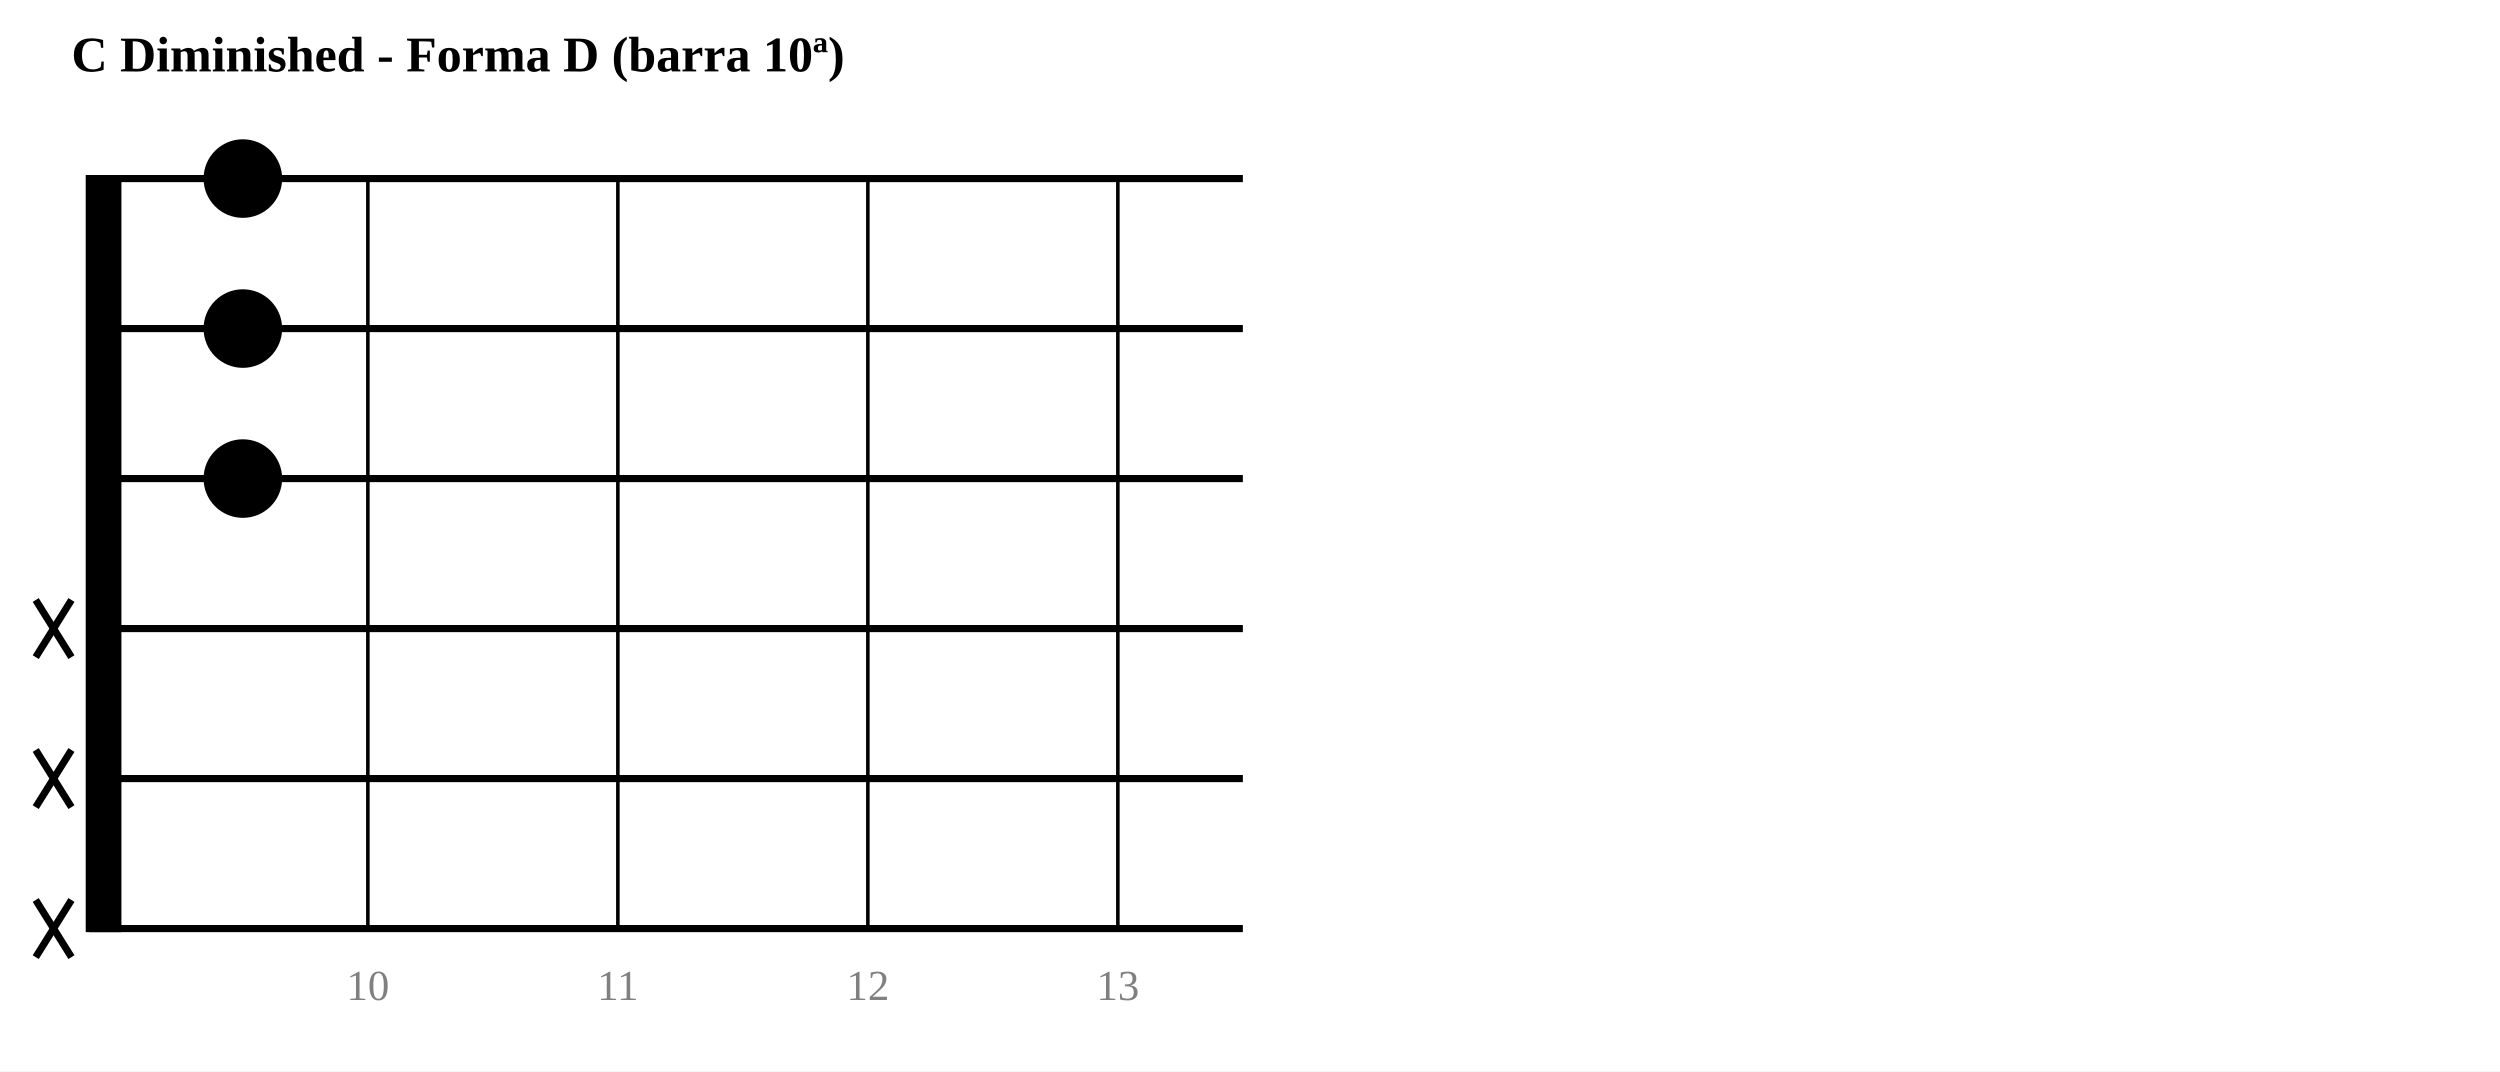
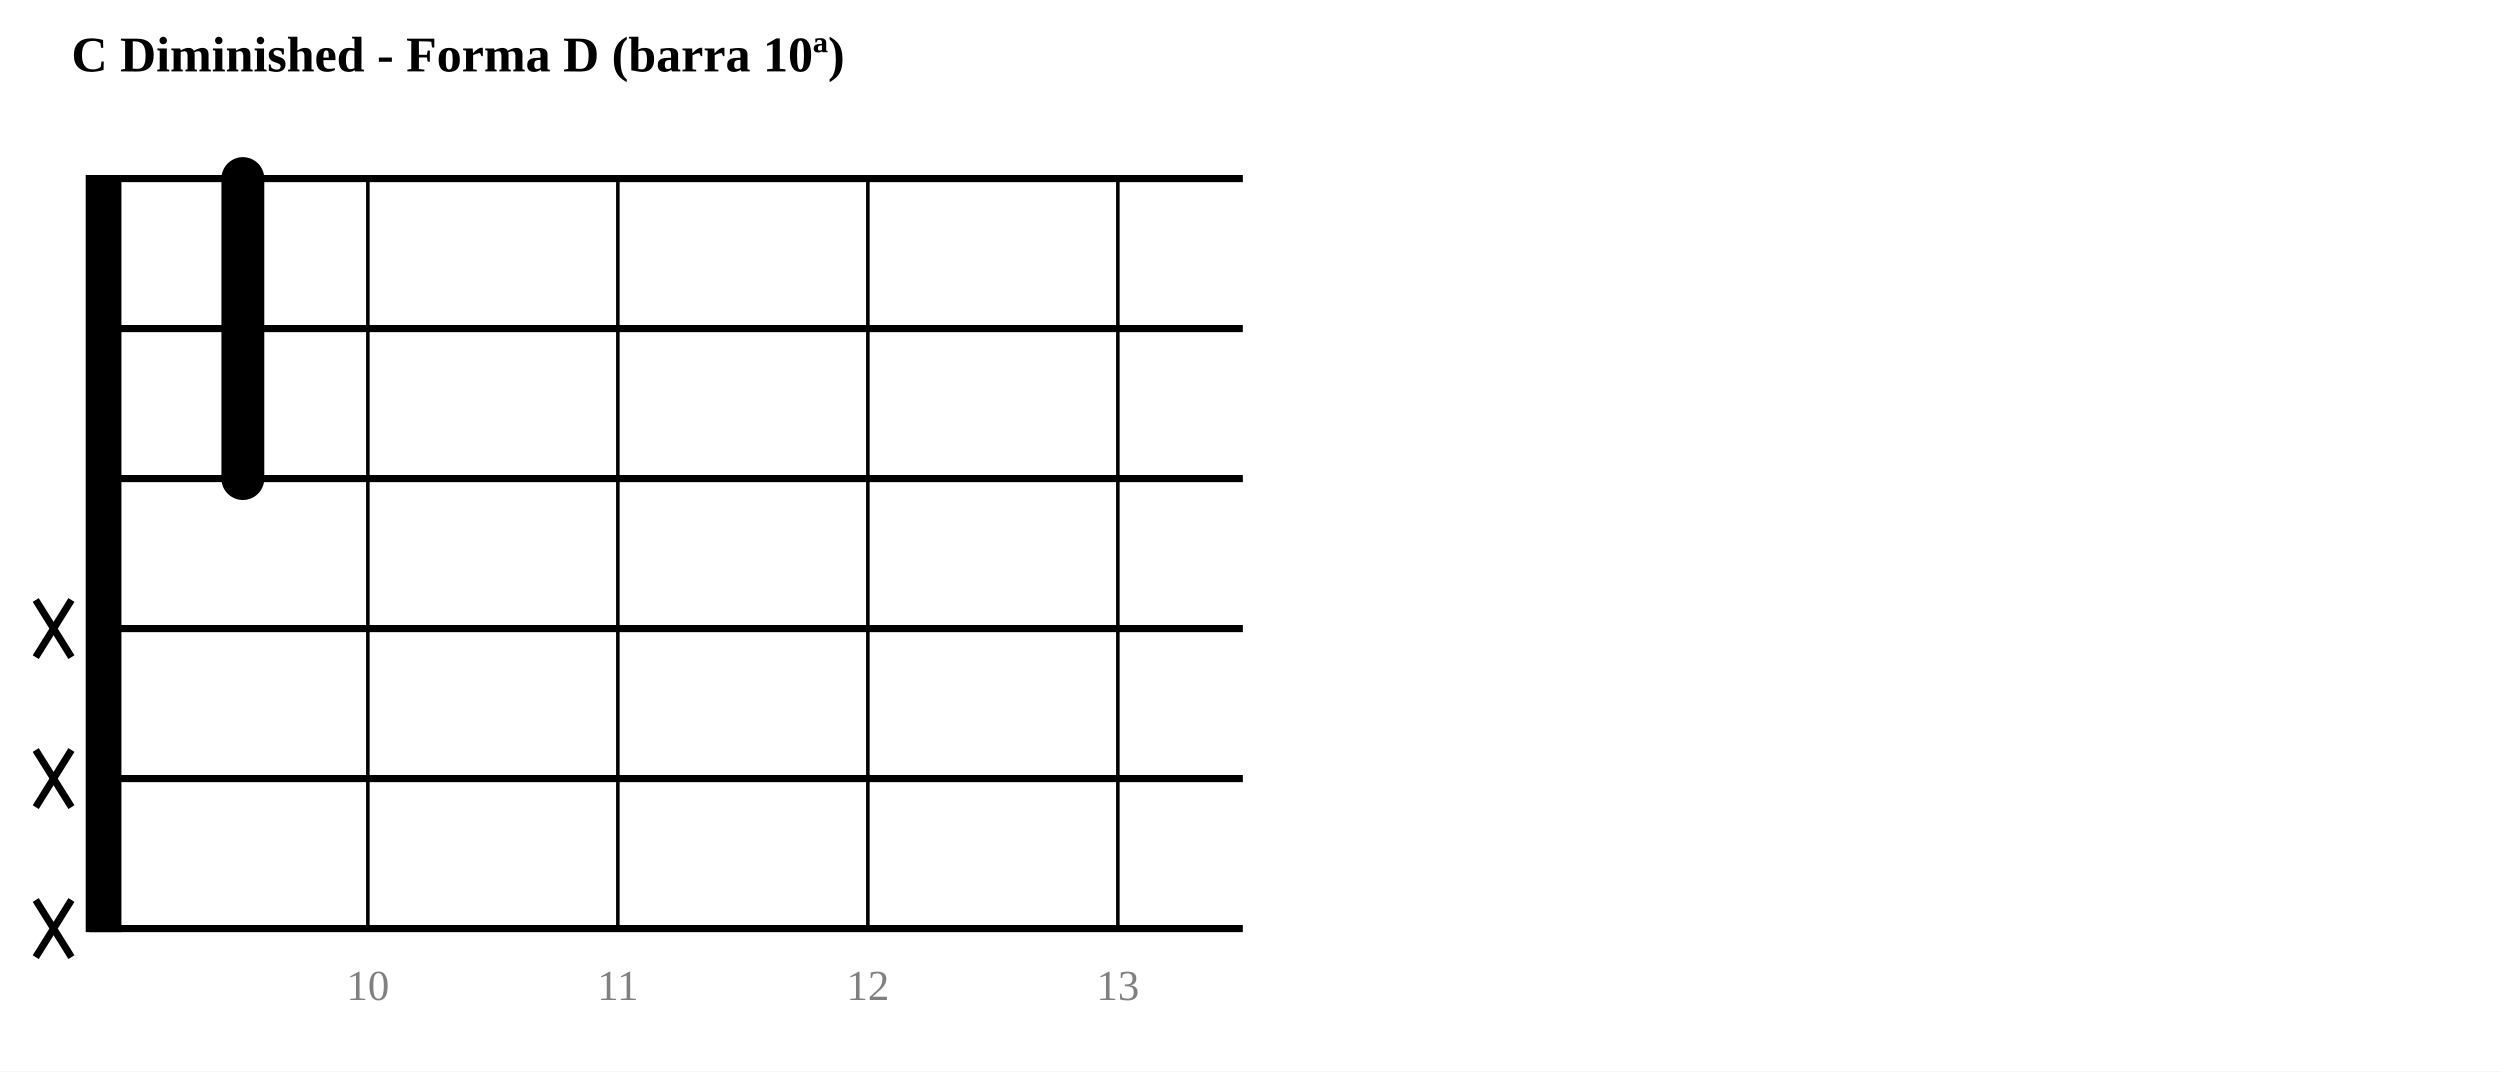
<svg xmlns="http://www.w3.org/2000/svg" width="700" height="300">
  <rect width="700" height="300" fill="white" />
  <text x="20" y="20" text-anchor="start" font-size="14" font-weight="bold">C Diminished - Forma D (barra 10ª)</text>
  <rect x="25" y="50" width="8" height="210.0" fill="black" stroke="black" stroke-width="2" />
  <line x1="25" y1="50.0" x2="348.0" y2="50.0" stroke="black" stroke-width="2" />
  <line x1="25" y1="92.0" x2="348.0" y2="92.0" stroke="black" stroke-width="2" />
  <line x1="25" y1="134.0" x2="348.0" y2="134.0" stroke="black" stroke-width="2" />
  <line x1="25" y1="176.0" x2="348.0" y2="176.0" stroke="black" stroke-width="2" />
  <line x1="25" y1="218.0" x2="348.0" y2="218.0" stroke="black" stroke-width="2" />
  <line x1="25" y1="260.0" x2="348.0" y2="260.0" stroke="black" stroke-width="2" />
  <line x1="103" y1="50" x2="103" y2="260.0" stroke="black" stroke-width="1" />
  <text x="103" y="280.0" text-anchor="middle" font-size="12" fill="gray">10</text>
  <line x1="173" y1="50" x2="173" y2="260.0" stroke="black" stroke-width="1" />
  <text x="173" y="280.0" text-anchor="middle" font-size="12" fill="gray">11</text>
  <line x1="243" y1="50" x2="243" y2="260.0" stroke="black" stroke-width="1" />
  <text x="243" y="280.0" text-anchor="middle" font-size="12" fill="gray">12</text>
  <line x1="313" y1="50" x2="313" y2="260.0" stroke="black" stroke-width="1" />
  <text x="313" y="280.0" text-anchor="middle" font-size="12" fill="gray">13</text>
-   <circle cx="68.0" cy="50.0" r="10" fill="black" stroke="black" stroke-width="2" />
-   <circle cx="68.0" cy="92.0" r="10" fill="black" stroke="black" stroke-width="2" />
-   <circle cx="68.0" cy="134.0" r="10" fill="black" stroke="black" stroke-width="2" />
+   <line x1="68.0" y1="50.0" x2="68.0" y2="134.0" stroke="black" stroke-width="12" stroke-linecap="round" />
  <line x1="10" y1="168.0" x2="20" y2="184.0" stroke="black" stroke-width="2" />
  <line x1="20" y1="168.0" x2="10" y2="184.0" stroke="black" stroke-width="2" />
  <line x1="10" y1="210.0" x2="20" y2="226.0" stroke="black" stroke-width="2" />
  <line x1="20" y1="210.0" x2="10" y2="226.0" stroke="black" stroke-width="2" />
  <line x1="10" y1="252.0" x2="20" y2="268.0" stroke="black" stroke-width="2" />
  <line x1="20" y1="252.0" x2="10" y2="268.0" stroke="black" stroke-width="2" />
</svg>
